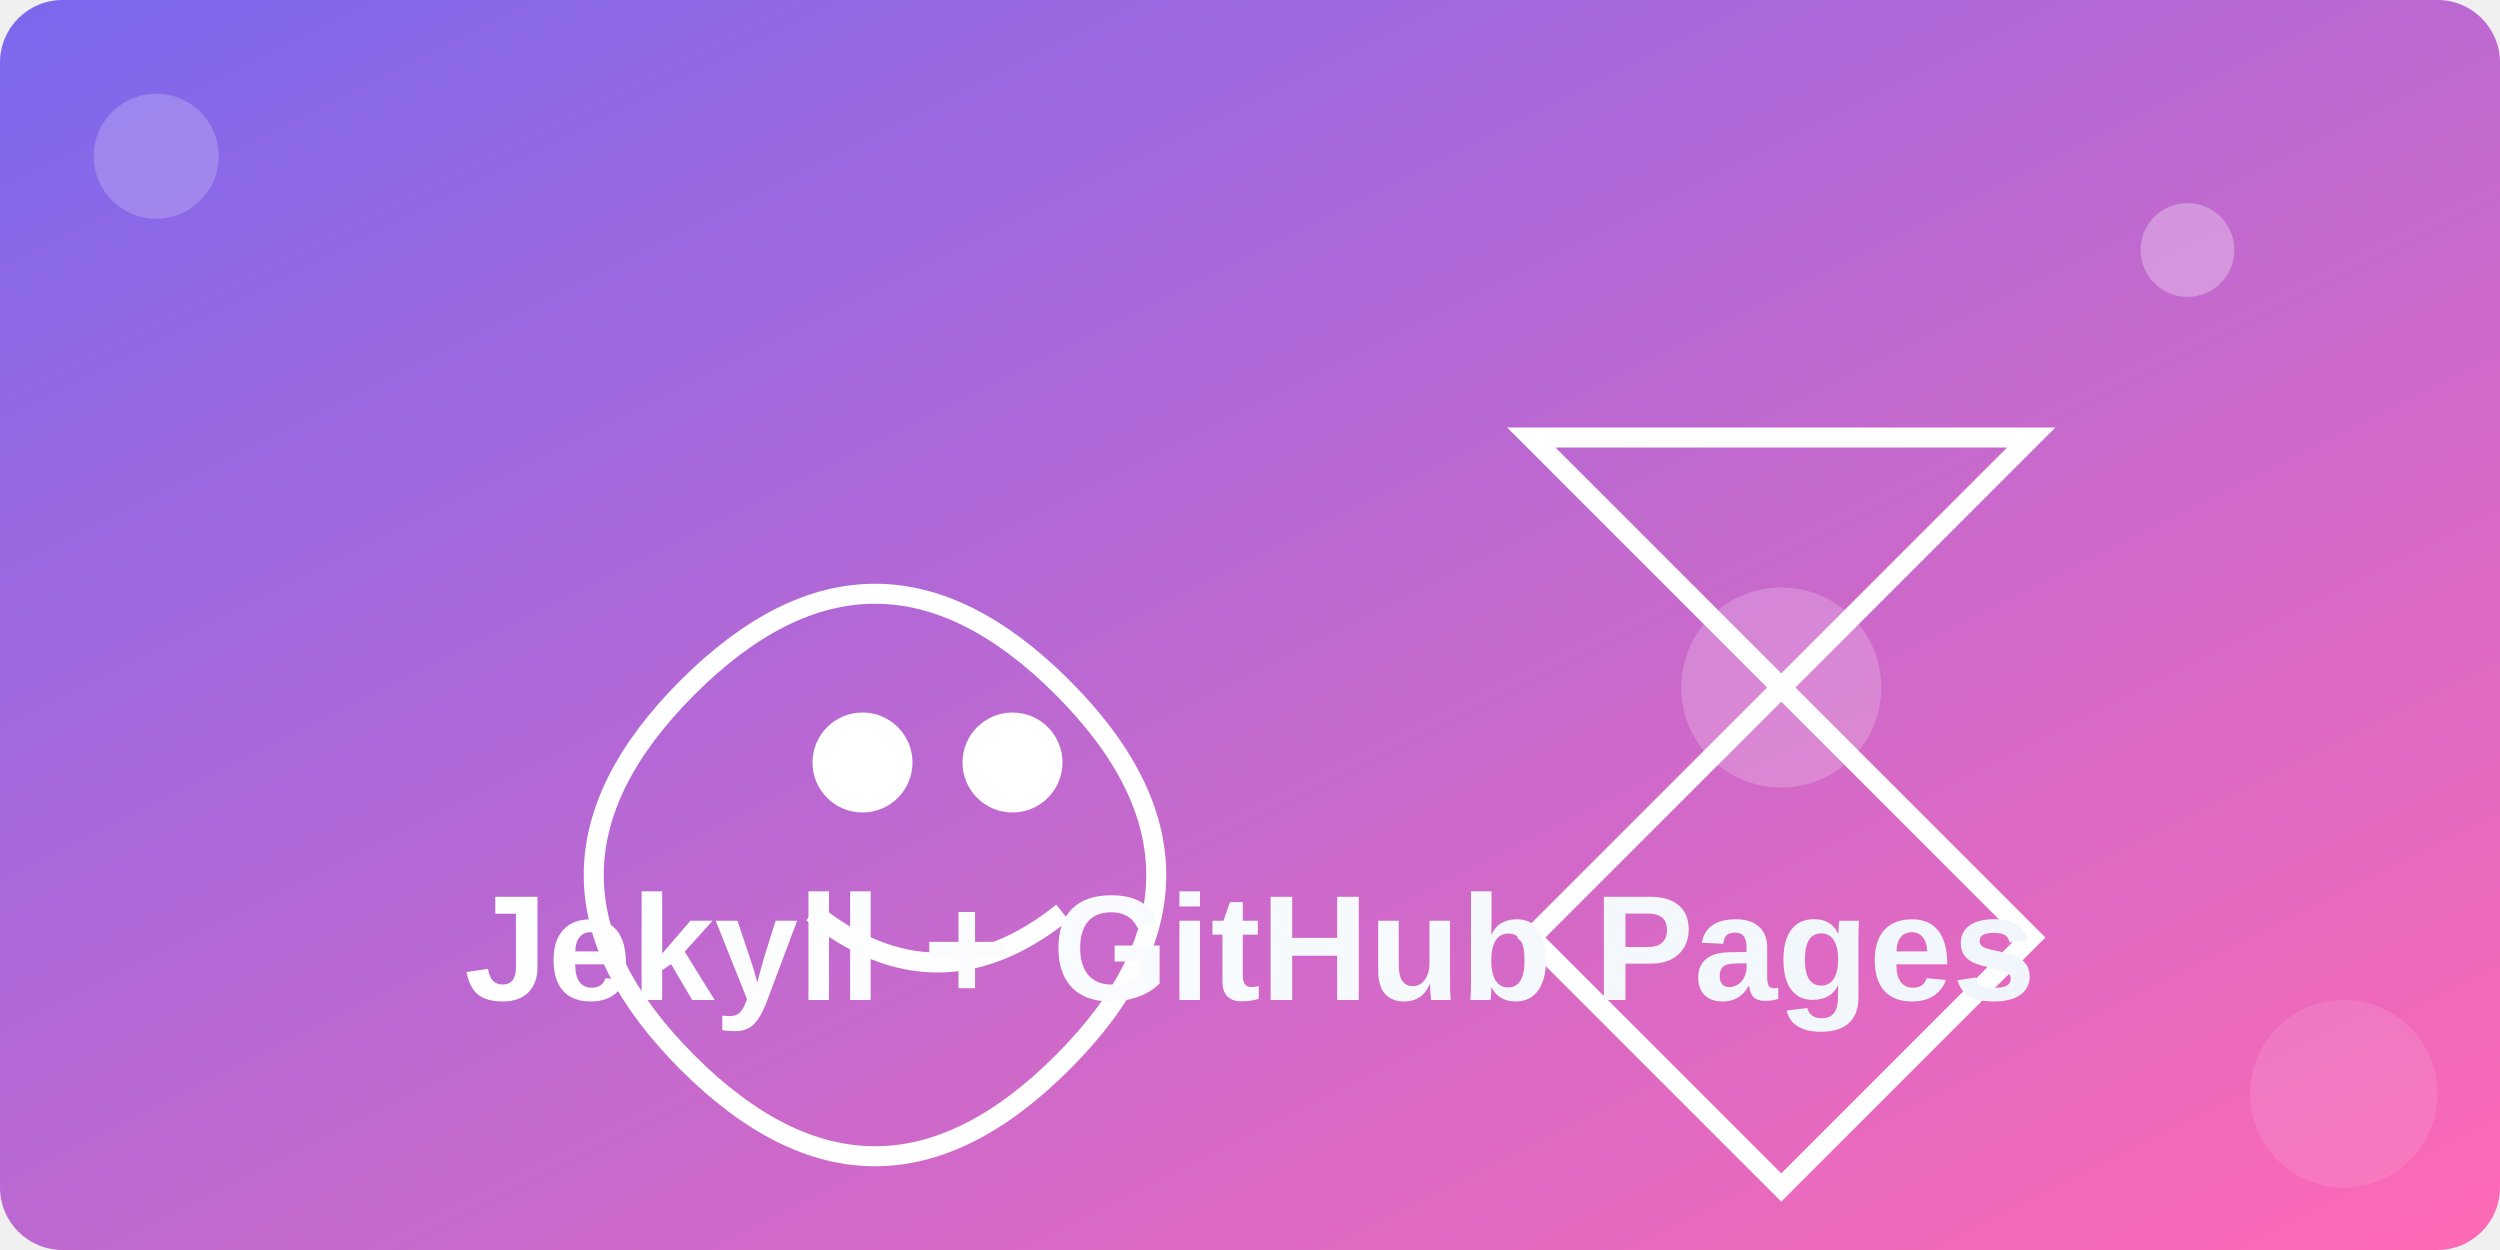
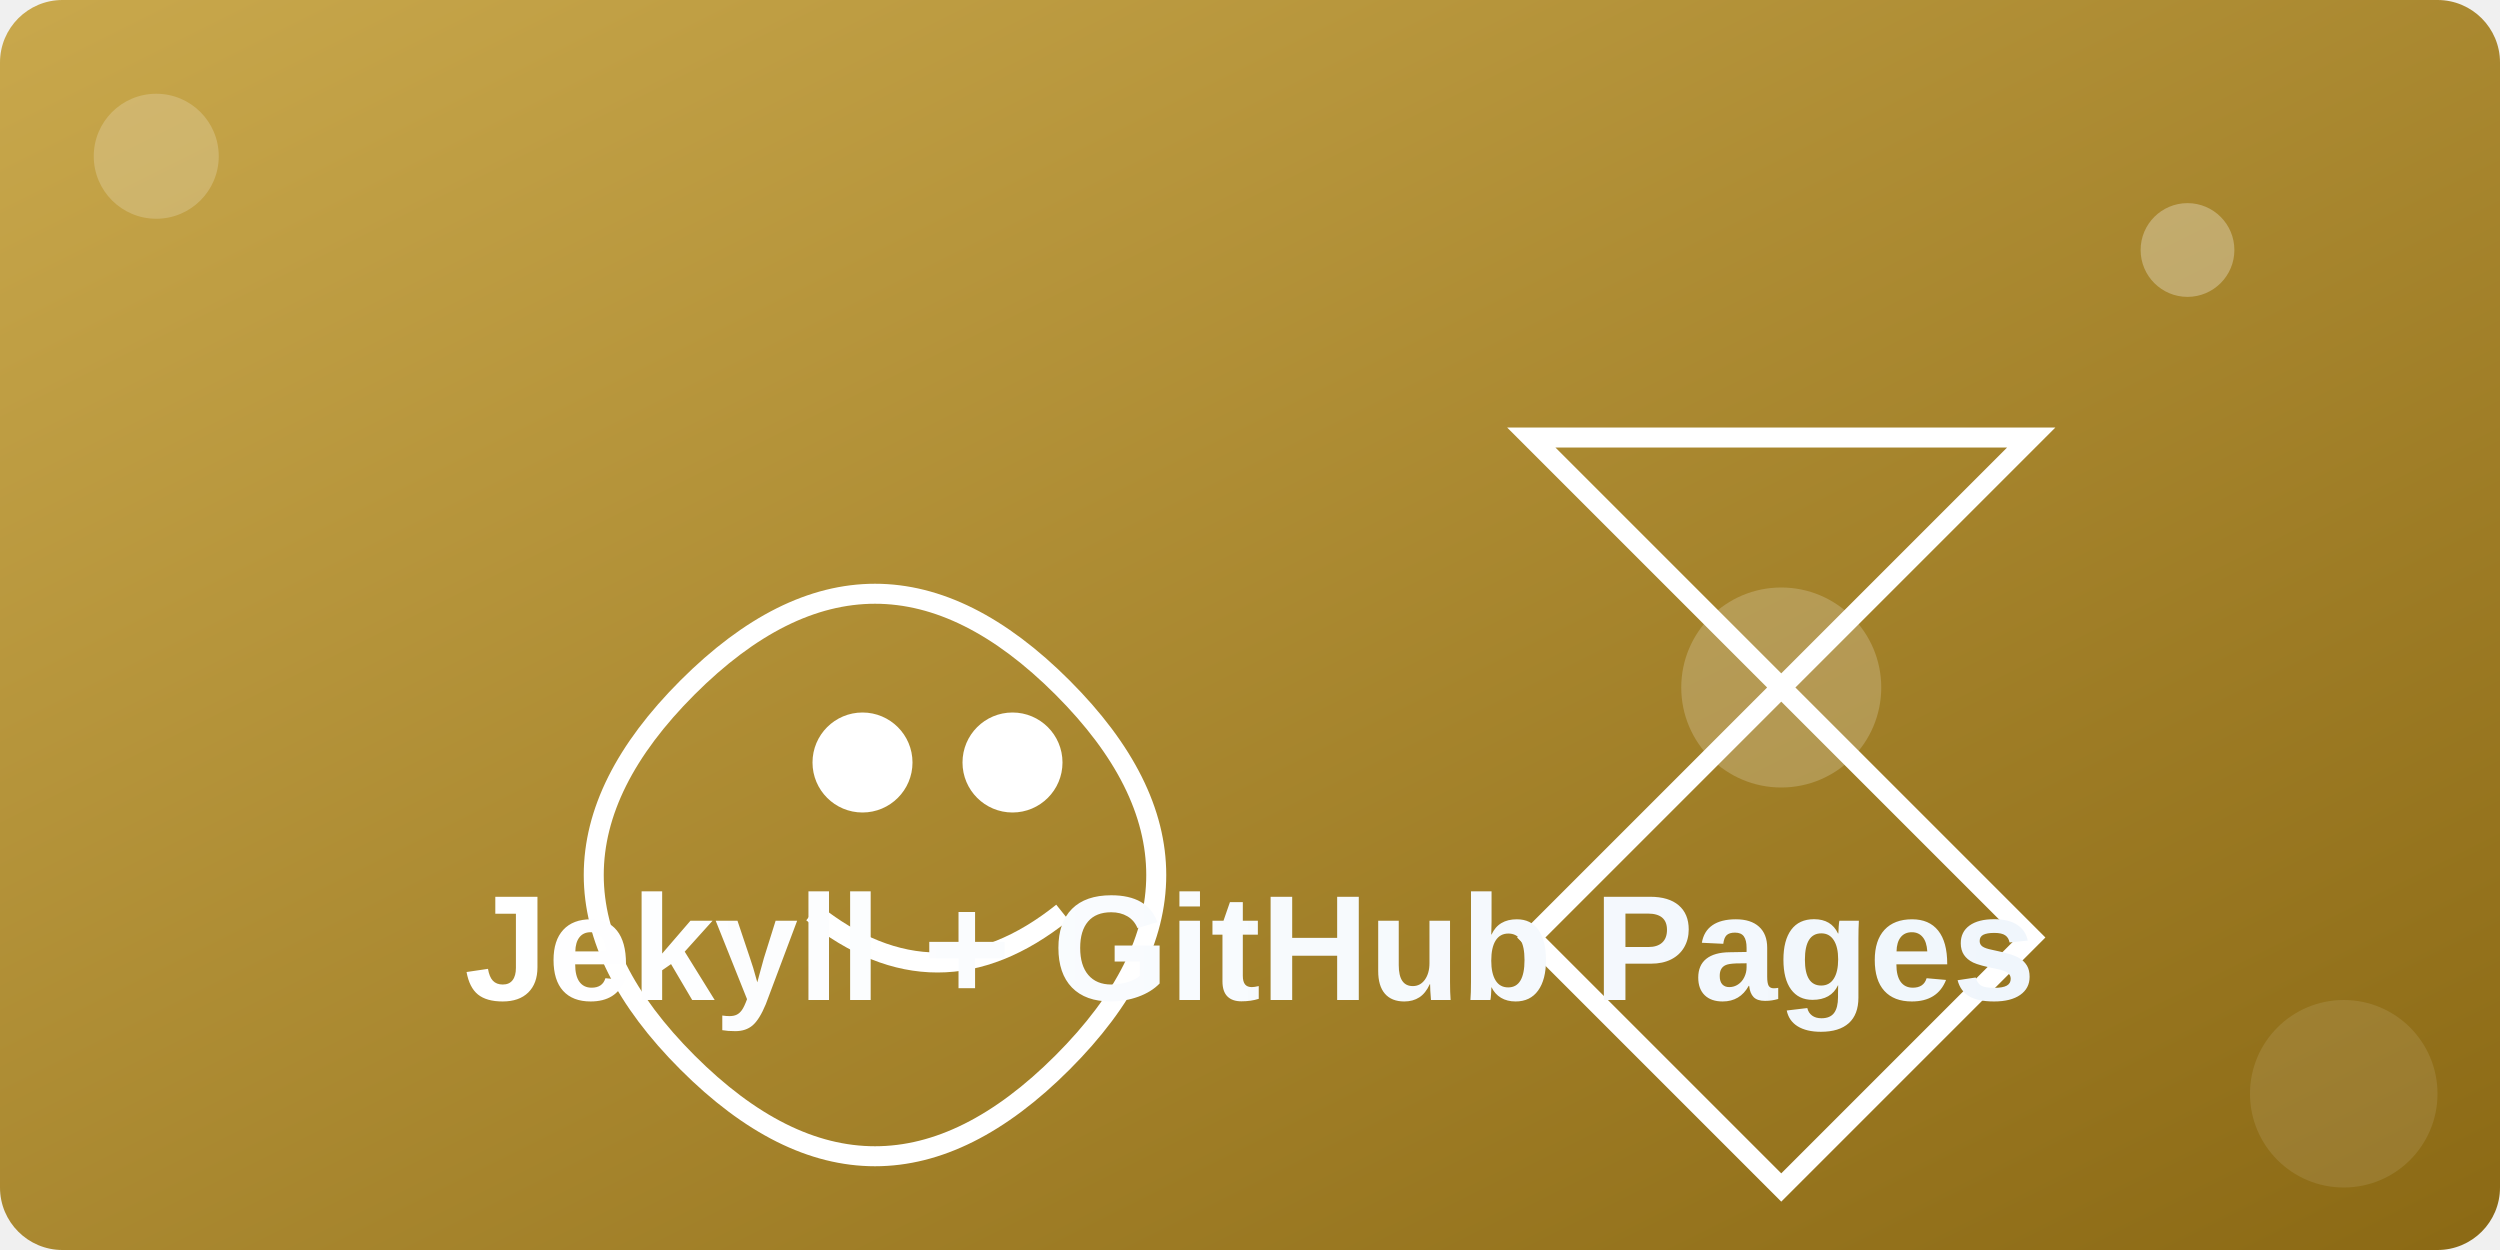
<svg xmlns="http://www.w3.org/2000/svg" viewBox="0 0 800 400">
  <defs>
    <linearGradient id="bgGradient" x1="0%" y1="0%" x2="100%" y2="100%">
-       <stop offset="0%" stop-color="#7b68ee" />
-       <stop offset="100%" stop-color="#ff69b4" />
+       <stop offset="0%" stop-color="#c9a84c" />
+       <stop offset="100%" stop-color="#8b6914" />
    </linearGradient>
    <linearGradient id="textGradient" x1="0%" y1="0%" x2="100%" y2="0%">
      <stop offset="0%" stop-color="#ffffff" />
      <stop offset="100%" stop-color="#f0f6fc" />
    </linearGradient>
  </defs>
  <rect width="800" height="400" rx="20" fill="url(#bgGradient)" />
  <g transform="translate(100, 100) scale(0.8)">
    <path d="M150,150 C200,100 250,100 300,150 C350,200 350,250 300,300 C250,350 200,350 150,300 C100,250 100,200 150,150 Z" fill="none" stroke="white" stroke-width="8" />
    <circle cx="220" cy="180" r="20" fill="white" />
    <circle cx="280" cy="180" r="20" fill="white" />
    <path d="M200,240 Q250,280 300,240" stroke="white" stroke-width="8" fill="none" />
  </g>
  <g transform="translate(450, 100) scale(0.8)">
    <path d="M50,50 L150,150 L50,250 L150,350 L250,250 L150,150 L250,50 Z" fill="none" stroke="white" stroke-width="8" />
    <circle cx="150" cy="150" r="40" fill="rgba(255,255,255,0.2)" />
  </g>
  <text x="400" y="320" text-anchor="middle" fill="url(#textGradient)" font-family="Arial, sans-serif" font-size="48" font-weight="bold">
    Jekyll + GitHub Pages
  </text>
  <circle cx="50" cy="50" r="20" fill="white" opacity="0.2" />
  <circle cx="750" cy="350" r="30" fill="white" opacity="0.1" />
  <circle cx="700" cy="80" r="15" fill="white" opacity="0.3" />
</svg>
